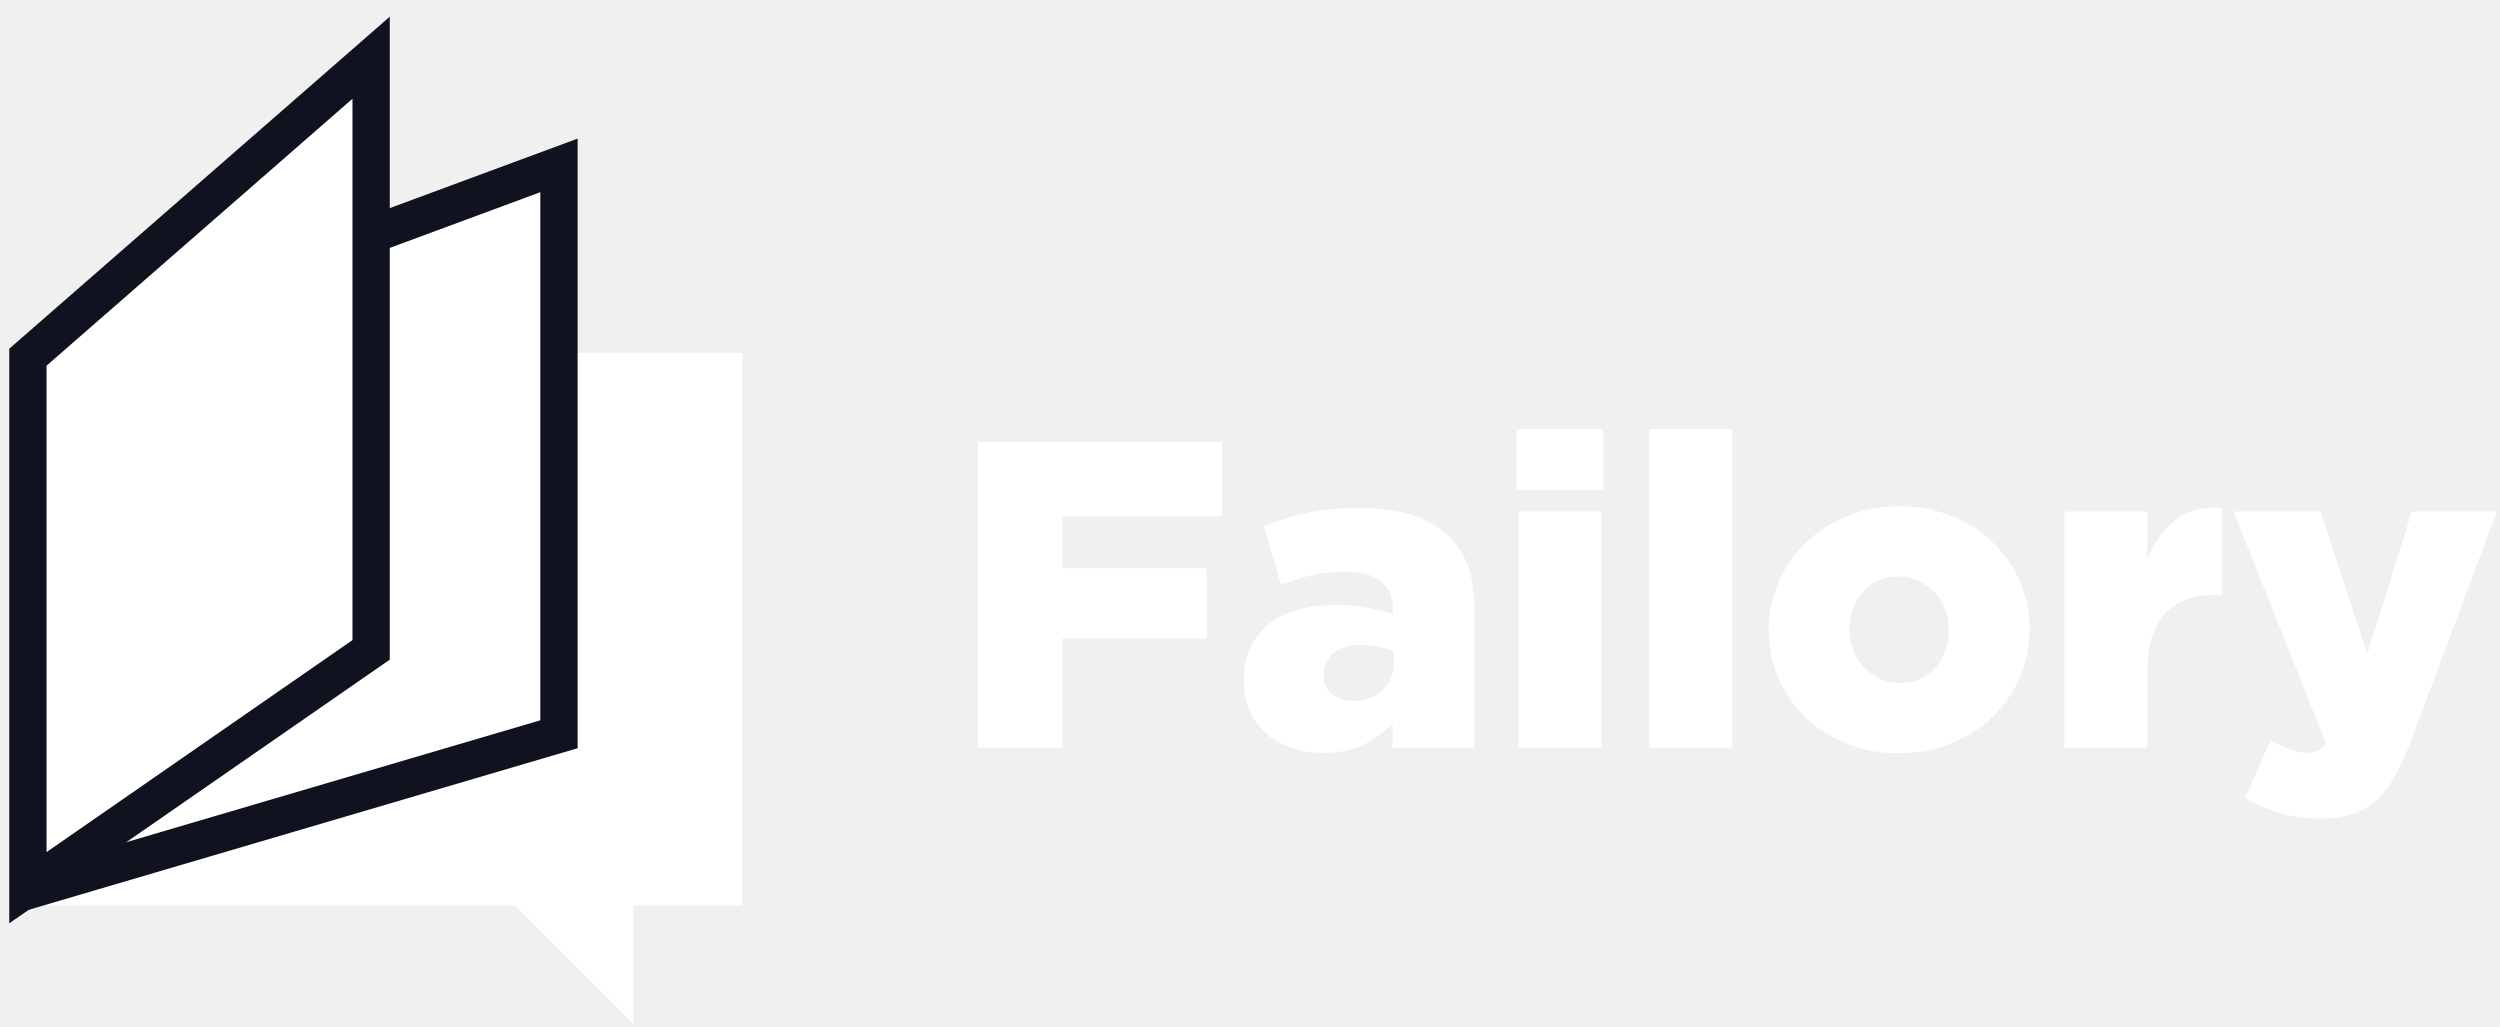
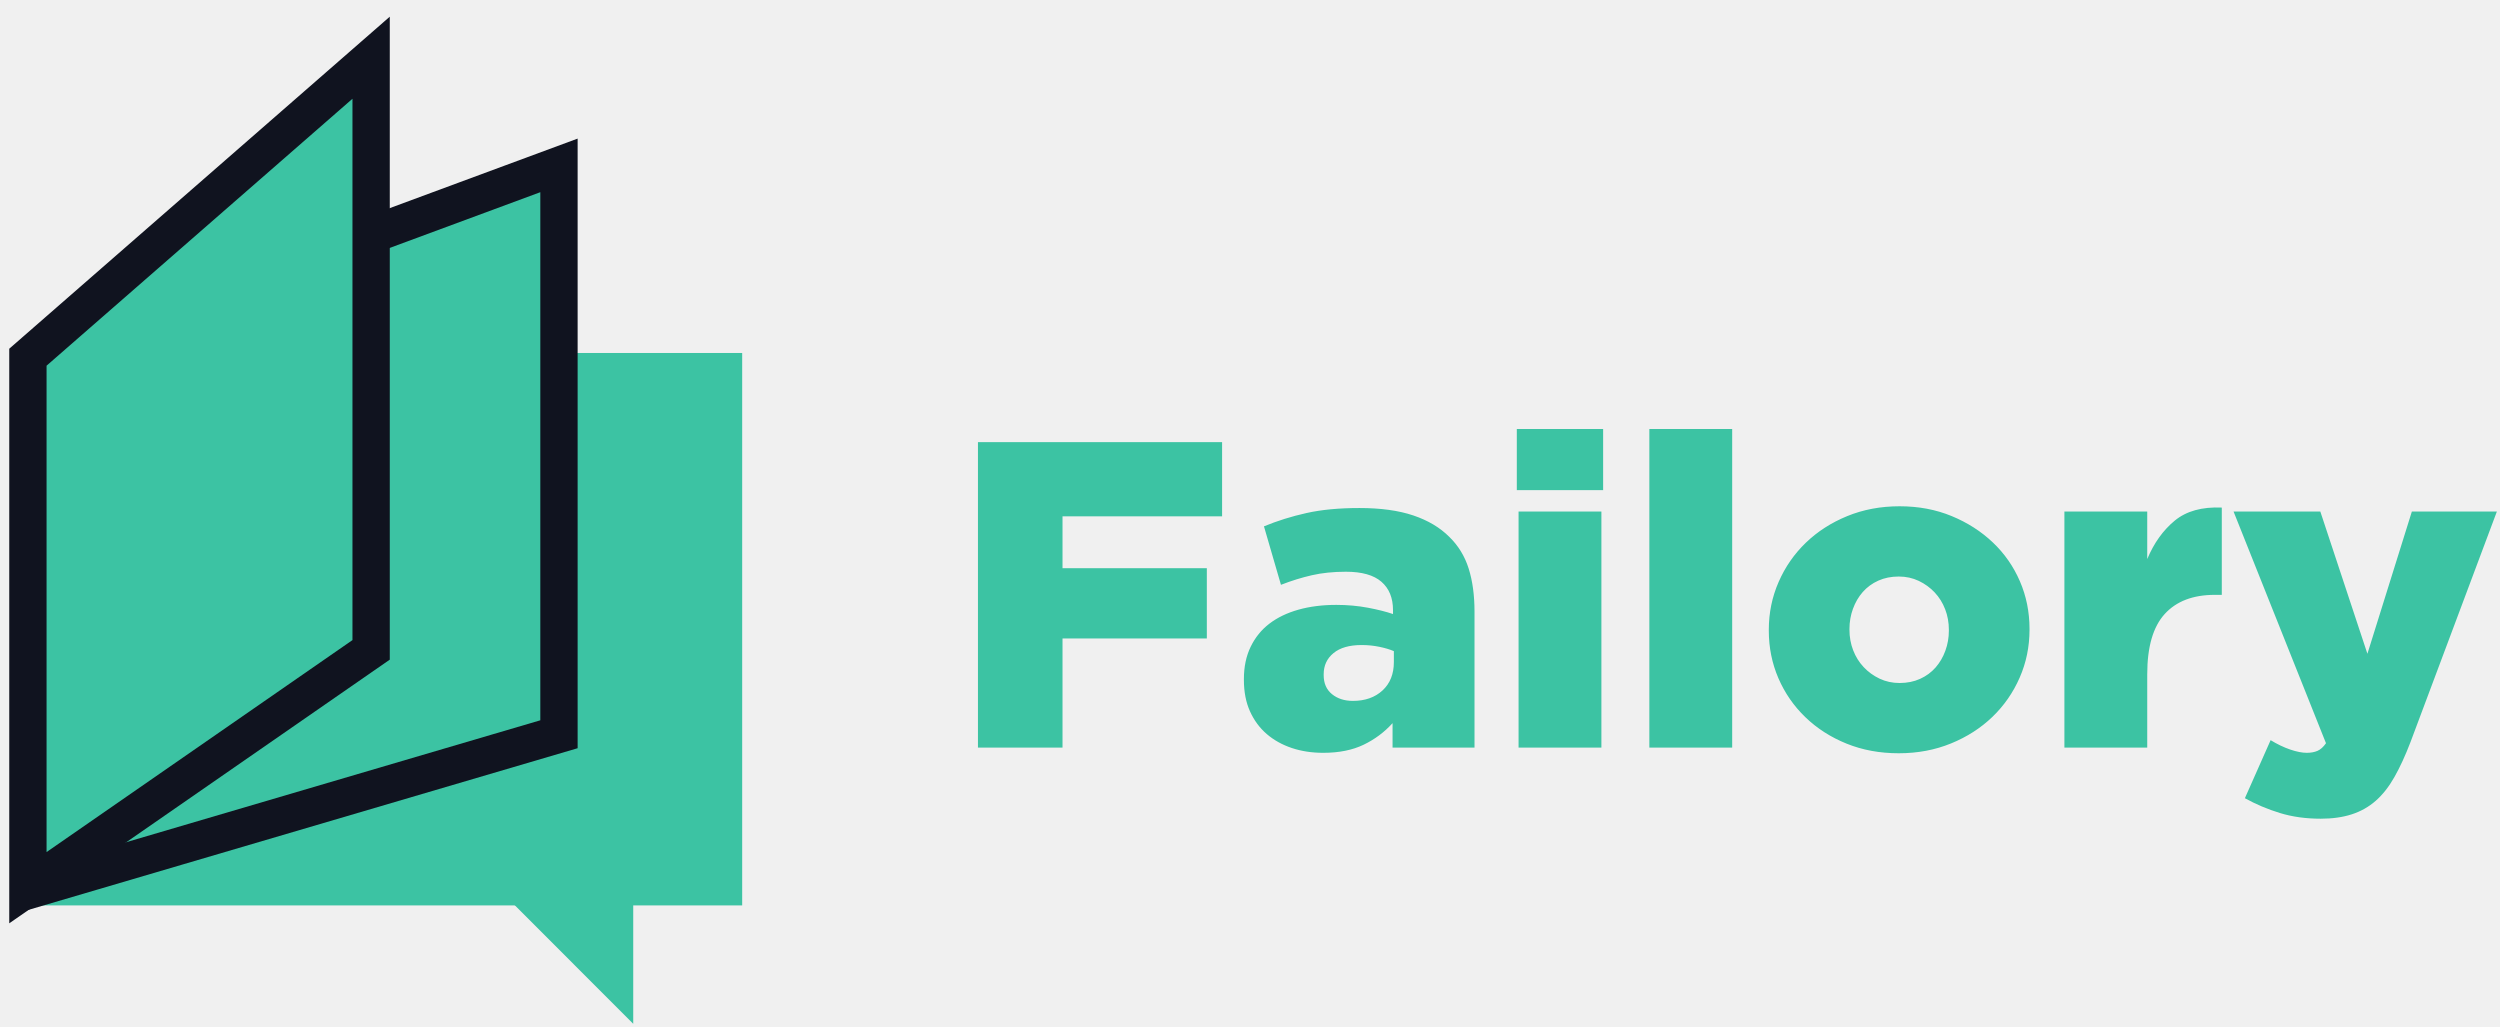
<svg xmlns="http://www.w3.org/2000/svg" width="134" height="55" viewBox="0 0 134 55" fill="none">
  <g clip-path="url(#clip0_2894_21513)">
-     <path d="M56.951 40.071V34.223H64.686V30.457H56.951V27.674H65.504V23.698H52.418V40.071H56.951ZM70.926 40.351C71.767 40.351 72.487 40.207 73.087 39.919C73.687 39.63 74.205 39.244 74.641 38.761V40.071H79.034V32.796C79.034 31.908 78.929 31.132 78.719 30.469C78.509 29.806 78.162 29.241 77.679 28.773C77.18 28.274 76.538 27.892 75.751 27.627C74.964 27.362 74.002 27.23 72.865 27.23C71.775 27.23 70.828 27.319 70.026 27.499C69.224 27.678 68.464 27.916 67.748 28.212L68.659 31.346C69.22 31.128 69.773 30.956 70.318 30.832C70.863 30.707 71.471 30.645 72.141 30.645C72.998 30.645 73.632 30.824 74.045 31.183C74.458 31.541 74.665 32.048 74.665 32.703V32.913C74.306 32.789 73.858 32.676 73.321 32.574C72.783 32.473 72.219 32.422 71.627 32.422C70.879 32.422 70.201 32.508 69.594 32.679C68.986 32.851 68.468 33.1 68.04 33.428C67.611 33.755 67.276 34.169 67.035 34.668C66.793 35.167 66.673 35.743 66.673 36.398V36.445C66.673 37.084 66.782 37.646 67 38.129C67.218 38.613 67.518 39.018 67.899 39.346C68.281 39.673 68.729 39.922 69.243 40.094C69.757 40.266 70.318 40.351 70.926 40.351ZM72.515 37.568C72.063 37.568 71.689 37.447 71.393 37.205C71.097 36.964 70.949 36.624 70.949 36.188V36.141C70.949 35.673 71.124 35.295 71.475 35.007C71.825 34.718 72.328 34.574 72.982 34.574C73.309 34.574 73.625 34.605 73.928 34.668C74.232 34.73 74.493 34.808 74.711 34.901V35.486C74.711 36.126 74.509 36.632 74.104 37.007C73.699 37.381 73.169 37.568 72.515 37.568ZM85.928 26.271V22.996H81.301V26.271H85.928ZM85.835 40.071V27.417H81.395V40.071H85.835ZM92.845 40.071V22.996H88.405V40.071H92.845ZM101.772 40.375C102.784 40.375 103.719 40.199 104.576 39.848C105.433 39.498 106.173 39.022 106.796 38.422C107.419 37.821 107.906 37.12 108.256 36.317C108.607 35.514 108.782 34.66 108.782 33.755V33.709C108.782 32.804 108.611 31.954 108.268 31.159C107.925 30.364 107.442 29.67 106.819 29.078C106.196 28.485 105.46 28.013 104.611 27.662C103.762 27.311 102.831 27.136 101.818 27.136C100.806 27.136 99.871 27.311 99.014 27.662C98.157 28.013 97.417 28.489 96.794 29.089C96.171 29.689 95.684 30.391 95.334 31.194C94.983 31.997 94.808 32.851 94.808 33.755V33.802C94.808 34.707 94.979 35.556 95.322 36.352C95.665 37.147 96.148 37.845 96.771 38.445C97.394 39.045 98.13 39.517 98.979 39.86C99.828 40.203 100.759 40.375 101.772 40.375ZM101.818 36.609C101.429 36.609 101.071 36.531 100.743 36.375C100.416 36.219 100.132 36.013 99.891 35.755C99.649 35.498 99.462 35.198 99.33 34.855C99.197 34.512 99.131 34.145 99.131 33.755V33.709C99.131 33.334 99.193 32.976 99.318 32.633C99.443 32.29 99.618 31.989 99.844 31.732C100.07 31.475 100.346 31.272 100.673 31.124C101.001 30.976 101.367 30.902 101.772 30.902C102.161 30.902 102.519 30.98 102.847 31.136C103.174 31.292 103.458 31.498 103.7 31.756C103.941 32.013 104.128 32.313 104.26 32.656C104.393 32.999 104.459 33.366 104.459 33.755V33.802C104.459 34.176 104.397 34.535 104.272 34.878C104.147 35.221 103.972 35.521 103.746 35.779C103.52 36.036 103.244 36.239 102.917 36.387C102.59 36.535 102.223 36.609 101.818 36.609ZM115.092 40.071V36.141C115.092 34.675 115.403 33.599 116.026 32.913C116.649 32.227 117.545 31.884 118.714 31.884H119.088V27.206C118.028 27.16 117.187 27.393 116.564 27.908C115.941 28.422 115.45 29.109 115.092 29.966V27.417H110.652V40.071H115.092ZM124.392 43.883C125.015 43.883 125.568 43.805 126.051 43.649C126.534 43.493 126.963 43.252 127.337 42.924C127.71 42.597 128.045 42.172 128.341 41.649C128.637 41.127 128.926 40.499 129.206 39.767L133.833 27.417H129.276L126.893 35.042L124.369 27.417H119.718L124.673 39.837C124.532 40.039 124.38 40.176 124.217 40.246C124.053 40.316 123.862 40.351 123.644 40.351C123.395 40.351 123.099 40.293 122.756 40.176C122.414 40.059 122.063 39.891 121.705 39.673L120.326 42.784C120.918 43.111 121.545 43.376 122.207 43.579C122.869 43.782 123.598 43.883 124.392 43.883Z" fill="white" />
-     <path d="M39.781 18.92H1V48.53H39.781V18.92Z" fill="white" />
-     <path fill-rule="evenodd" clip-rule="evenodd" d="M1.621 19.354V47.699L29.961 39.356V8.865L1.621 19.354Z" fill="white" stroke="#10131F" stroke-width="2" />
-     <path fill-rule="evenodd" clip-rule="evenodd" d="M1.496 19.146V47.58L19.892 34.833V3.094L1.496 19.146Z" fill="white" stroke="#10131F" stroke-width="2" />
-     <path fill-rule="evenodd" clip-rule="evenodd" d="M27.104 48.033L33.941 54.877V48.142" fill="white" />
+     <path d="M56.951 40.071V34.223H64.686V30.457H56.951V27.674H65.504V23.698H52.418V40.071H56.951ZM70.926 40.351C71.767 40.351 72.487 40.207 73.087 39.919C73.687 39.63 74.205 39.244 74.641 38.761V40.071H79.034V32.796C79.034 31.908 78.929 31.132 78.719 30.469C78.509 29.806 78.162 29.241 77.679 28.773C77.18 28.274 76.538 27.892 75.751 27.627C74.964 27.362 74.002 27.23 72.865 27.23C71.775 27.23 70.828 27.319 70.026 27.499C69.224 27.678 68.464 27.916 67.748 28.212L68.659 31.346C69.22 31.128 69.773 30.956 70.318 30.832C70.863 30.707 71.471 30.645 72.141 30.645C72.998 30.645 73.632 30.824 74.045 31.183C74.458 31.541 74.665 32.048 74.665 32.703V32.913C74.306 32.789 73.858 32.676 73.321 32.574C72.783 32.473 72.219 32.422 71.627 32.422C70.879 32.422 70.201 32.508 69.594 32.679C68.986 32.851 68.468 33.1 68.04 33.428C67.611 33.755 67.276 34.169 67.035 34.668C66.793 35.167 66.673 35.743 66.673 36.398V36.445C66.673 37.084 66.782 37.646 67 38.129C67.218 38.613 67.518 39.018 67.899 39.346C68.281 39.673 68.729 39.922 69.243 40.094C69.757 40.266 70.318 40.351 70.926 40.351ZM72.515 37.568C72.063 37.568 71.689 37.447 71.393 37.205C71.097 36.964 70.949 36.624 70.949 36.188V36.141C70.949 35.673 71.124 35.295 71.475 35.007C71.825 34.718 72.328 34.574 72.982 34.574C73.309 34.574 73.625 34.605 73.928 34.668C74.232 34.73 74.493 34.808 74.711 34.901V35.486C74.711 36.126 74.509 36.632 74.104 37.007C73.699 37.381 73.169 37.568 72.515 37.568ZM85.928 26.271V22.996H81.301V26.271H85.928ZM85.835 40.071V27.417H81.395V40.071H85.835ZM92.845 40.071V22.996H88.405V40.071H92.845ZM101.772 40.375C102.784 40.375 103.719 40.199 104.576 39.848C105.433 39.498 106.173 39.022 106.796 38.422C107.419 37.821 107.906 37.12 108.256 36.317C108.607 35.514 108.782 34.66 108.782 33.755V33.709C108.782 32.804 108.611 31.954 108.268 31.159C107.925 30.364 107.442 29.67 106.819 29.078C106.196 28.485 105.46 28.013 104.611 27.662C103.762 27.311 102.831 27.136 101.818 27.136C100.806 27.136 99.871 27.311 99.014 27.662C98.157 28.013 97.417 28.489 96.794 29.089C96.171 29.689 95.684 30.391 95.334 31.194C94.983 31.997 94.808 32.851 94.808 33.755V33.802C94.808 34.707 94.979 35.556 95.322 36.352C95.665 37.147 96.148 37.845 96.771 38.445C97.394 39.045 98.13 39.517 98.979 39.86C99.828 40.203 100.759 40.375 101.772 40.375ZM101.818 36.609C101.429 36.609 101.071 36.531 100.743 36.375C100.416 36.219 100.132 36.013 99.891 35.755C99.649 35.498 99.462 35.198 99.33 34.855C99.197 34.512 99.131 34.145 99.131 33.755V33.709C99.131 33.334 99.193 32.976 99.318 32.633C99.443 32.29 99.618 31.989 99.844 31.732C100.07 31.475 100.346 31.272 100.673 31.124C101.001 30.976 101.367 30.902 101.772 30.902C102.161 30.902 102.519 30.98 102.847 31.136C103.174 31.292 103.458 31.498 103.7 31.756C103.941 32.013 104.128 32.313 104.26 32.656C104.393 32.999 104.459 33.366 104.459 33.755V33.802C104.459 34.176 104.397 34.535 104.272 34.878C104.147 35.221 103.972 35.521 103.746 35.779C103.52 36.036 103.244 36.239 102.917 36.387C102.59 36.535 102.223 36.609 101.818 36.609ZM115.092 40.071V36.141C115.092 34.675 115.403 33.599 116.026 32.913C116.649 32.227 117.545 31.884 118.714 31.884H119.088V27.206C118.028 27.16 117.187 27.393 116.564 27.908C115.941 28.422 115.45 29.109 115.092 29.966V27.417H110.652V40.071H115.092ZM124.392 43.883C125.015 43.883 125.568 43.805 126.051 43.649C126.534 43.493 126.963 43.252 127.337 42.924C127.71 42.597 128.045 42.172 128.341 41.649C128.637 41.127 128.926 40.499 129.206 39.767L133.833 27.417H129.276L126.893 35.042L124.369 27.417H119.718L124.673 39.837C124.532 40.039 124.38 40.176 124.217 40.246C124.053 40.316 123.862 40.351 123.644 40.351C123.395 40.351 123.099 40.293 122.756 40.176C122.414 40.059 122.063 39.891 121.705 39.673L120.326 42.784C120.918 43.111 121.545 43.376 122.207 43.579C122.869 43.782 123.598 43.883 124.392 43.883Z" fill="#3CC3A3" />
+     <path d="M39.781 18.92H1V48.53H39.781V18.92Z" fill="#3CC3A3" />
+     <path fill-rule="evenodd" clip-rule="evenodd" d="M1.621 19.354V47.699L29.961 39.356V8.865L1.621 19.354Z" fill="#3CC3A3" stroke="#10131F" stroke-width="2" />
+     <path fill-rule="evenodd" clip-rule="evenodd" d="M1.496 19.146V47.58L19.892 34.833V3.094L1.496 19.146Z" fill="#3CC3A3" stroke="#10131F" stroke-width="2" />
+     <path fill-rule="evenodd" clip-rule="evenodd" d="M27.104 48.033L33.941 54.877V48.142" fill="#3CC3A3" />
  </g>
  <defs>
    <clipPath id="clip0_2894_21513">
      <rect width="134" height="55" fill="white" />
    </clipPath>
  </defs>
</svg>
